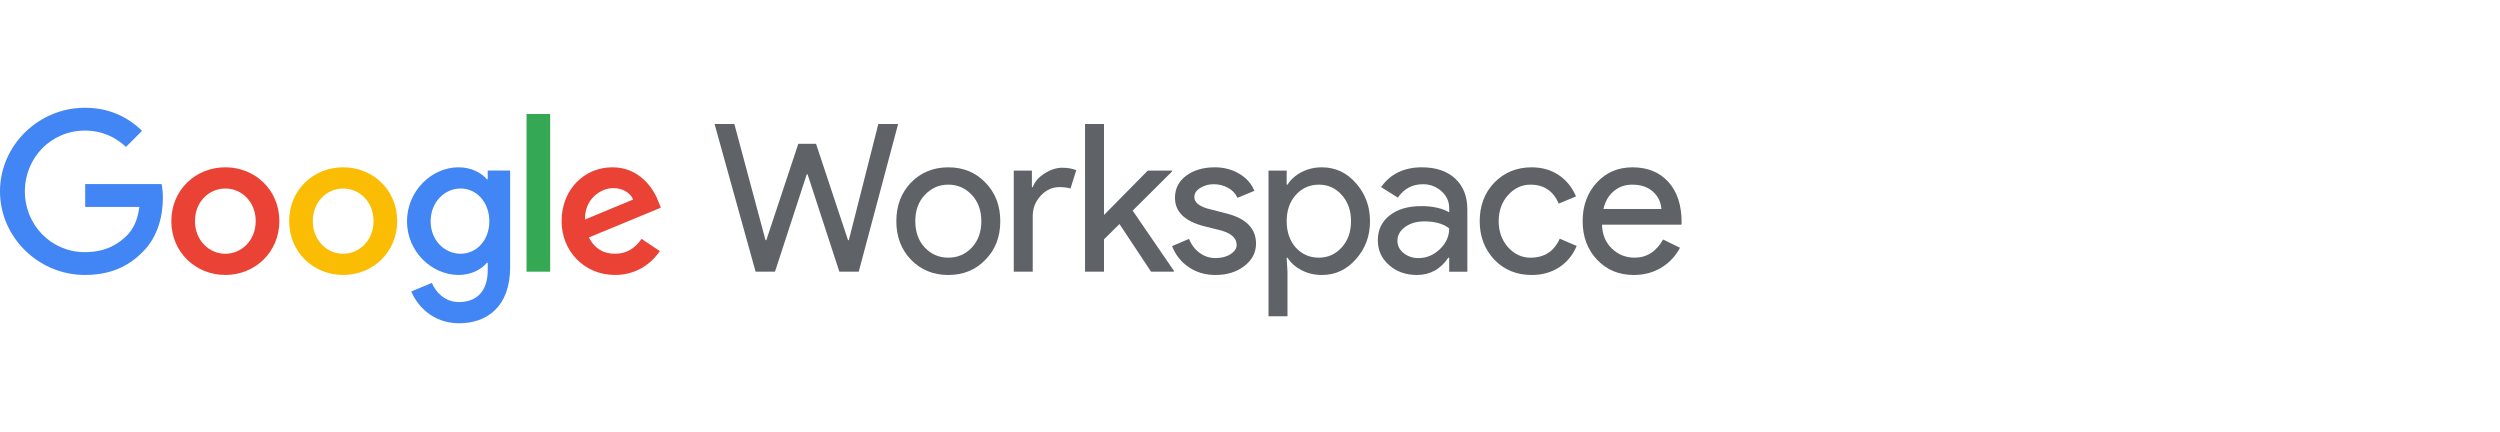
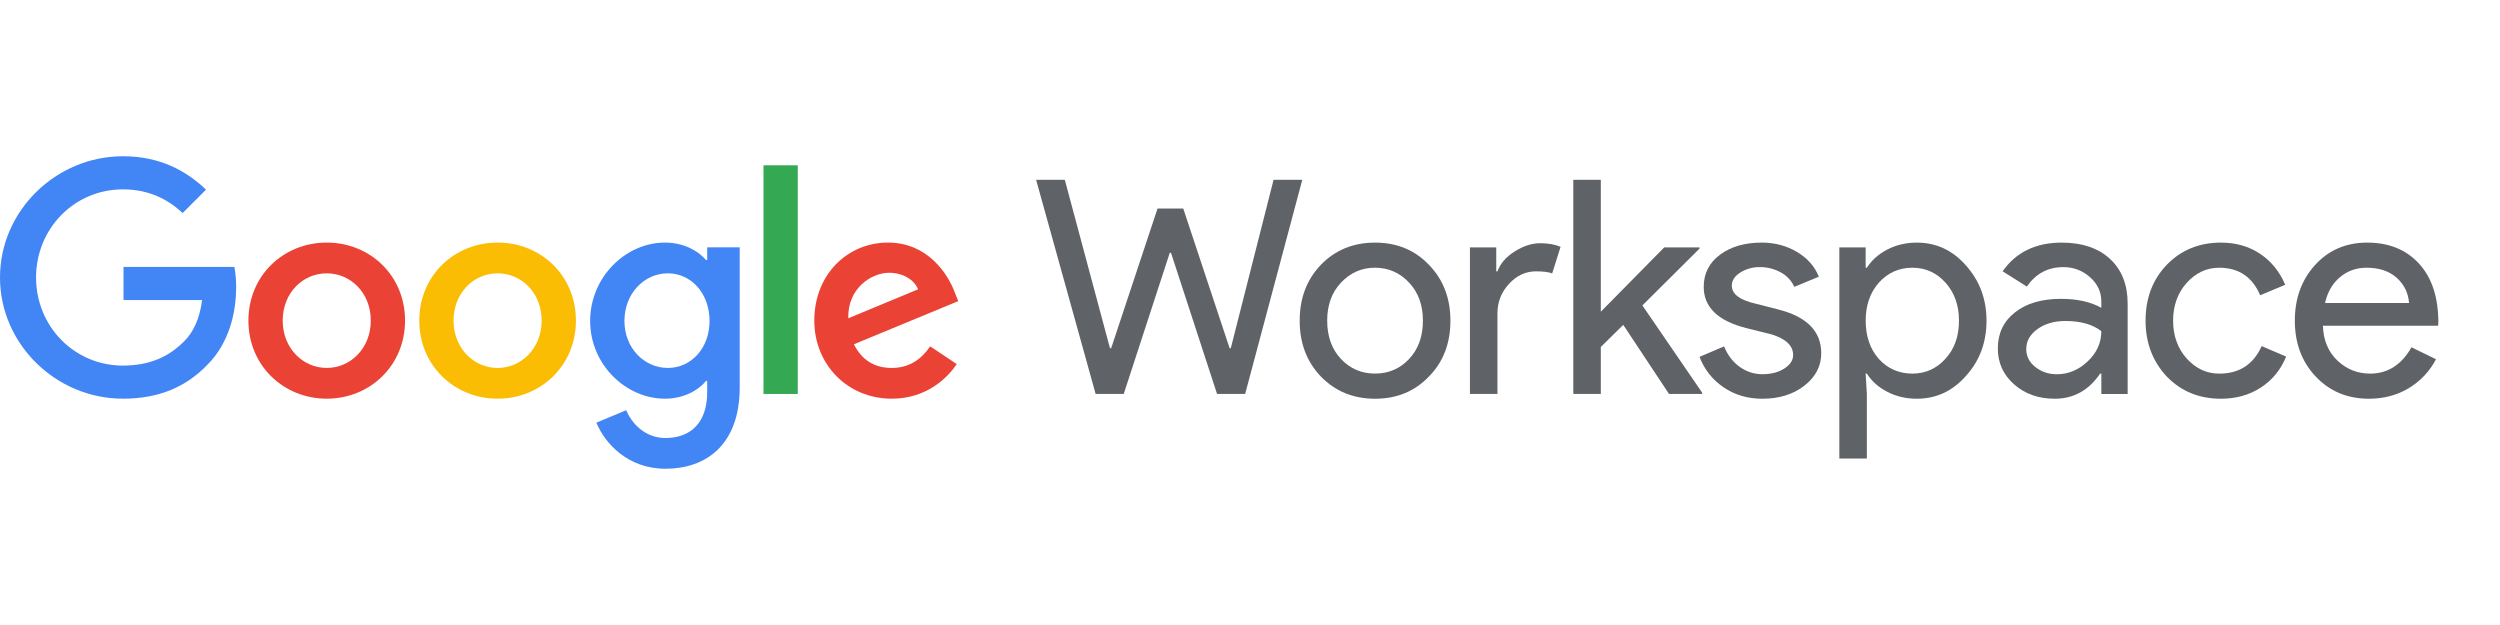
- <svg xmlns="http://www.w3.org/2000/svg" width="232" height="40" viewBox="0 0 232 40" fill="none">
-   <path d="M81.509 11.508H83.346L79.69 25.213H77.891L74.943 16.178H74.867L71.919 25.213H70.12L66.311 11.508H68.148L71.039 22.284H71.115L74.082 13.346H75.728L78.695 22.284H78.772L81.509 11.508Z" fill="#5F6368" />
-   <path d="M83.18 20.523C83.18 19.082 83.633 17.889 84.539 16.944C85.457 16 86.612 15.528 88.003 15.528C89.394 15.528 90.543 16 91.448 16.944C92.367 17.889 92.827 19.082 92.827 20.523C92.827 21.978 92.367 23.171 91.448 24.103C90.542 25.047 89.394 25.519 88.003 25.519C86.612 25.519 85.458 25.046 84.539 24.102C83.632 23.158 83.179 21.965 83.18 20.522M84.941 20.522C84.941 21.531 85.234 22.347 85.821 22.972C86.408 23.597 87.135 23.91 88.003 23.91C88.871 23.91 89.598 23.597 90.185 22.972C90.772 22.347 91.066 21.531 91.066 20.522C91.066 19.527 90.772 18.717 90.185 18.091C89.586 17.454 88.859 17.135 88.003 17.134C87.147 17.134 86.42 17.453 85.82 18.093C85.233 18.718 84.94 19.528 84.94 20.523" fill="#5F6368" />
-   <path d="M95.837 25.213H94.076V15.834H95.76V17.365H95.839C96.017 16.868 96.384 16.443 96.939 16.092C97.495 15.741 98.04 15.566 98.576 15.566C99.086 15.566 99.52 15.643 99.877 15.796L99.34 17.5C99.123 17.411 98.778 17.366 98.306 17.366C97.643 17.366 97.065 17.634 96.574 18.17C96.083 18.706 95.837 19.331 95.837 20.045V25.213Z" fill="#5F6368" />
-   <path d="M108.941 25.213H106.816L103.887 20.791L102.452 22.208V25.213H100.691V11.508H102.452V19.949L106.51 15.834H108.768V15.911L105.112 19.547L108.941 25.136V25.213Z" fill="#5F6368" />
-   <path d="M116.56 22.61C116.56 23.427 116.203 24.116 115.488 24.677C114.774 25.238 113.874 25.519 112.789 25.519C111.845 25.519 111.016 25.273 110.301 24.782C109.601 24.309 109.066 23.63 108.77 22.839L110.339 22.169C110.569 22.731 110.904 23.168 111.345 23.48C111.764 23.787 112.27 23.951 112.79 23.949C113.352 23.949 113.82 23.828 114.196 23.585C114.572 23.343 114.76 23.056 114.761 22.724C114.761 22.125 114.301 21.685 113.382 21.404L111.775 21.002C109.95 20.542 109.038 19.661 109.038 18.359C109.038 17.505 109.386 16.819 110.081 16.302C110.777 15.784 111.667 15.526 112.751 15.527C113.581 15.527 114.331 15.724 115 16.12C115.67 16.515 116.139 17.045 116.407 17.709L114.837 18.359C114.658 17.962 114.351 17.636 113.967 17.431C113.553 17.205 113.088 17.09 112.617 17.096C112.181 17.09 111.752 17.209 111.383 17.441C111.018 17.67 110.836 17.951 110.836 18.283C110.836 18.819 111.34 19.202 112.348 19.431L113.764 19.795C115.627 20.254 116.559 21.192 116.559 22.607" fill="#5F6368" />
-   <path d="M122.675 25.519C121.986 25.519 121.358 25.372 120.79 25.079C120.223 24.785 119.785 24.396 119.479 23.911H119.401L119.479 25.213V29.347H117.718V15.834H119.402V17.136H119.48C119.787 16.651 120.224 16.262 120.792 15.968C121.36 15.674 121.988 15.527 122.677 15.528C123.914 15.528 124.961 16.013 125.816 16.982C126.696 17.965 127.137 19.146 127.137 20.523C127.137 21.915 126.696 23.095 125.816 24.064C124.961 25.034 123.915 25.519 122.677 25.519M122.39 23.911C123.232 23.911 123.94 23.592 124.514 22.954C125.087 22.329 125.374 21.519 125.374 20.523C125.374 19.541 125.087 18.731 124.514 18.093C123.942 17.454 123.233 17.135 122.39 17.136C121.535 17.136 120.82 17.455 120.246 18.093C119.684 18.731 119.404 19.541 119.404 20.523C119.404 21.519 119.685 22.335 120.246 22.973C120.819 23.598 121.534 23.911 122.39 23.911" fill="#5F6368" />
-   <path d="M131.959 15.528C133.261 15.528 134.288 15.875 135.04 16.571C135.793 17.266 136.169 18.22 136.17 19.432V25.214H134.485V23.911H134.407C133.68 24.983 132.71 25.519 131.498 25.519C130.464 25.519 129.599 25.213 128.904 24.6C128.208 23.988 127.861 23.222 127.861 22.303C127.861 21.334 128.228 20.562 128.961 19.988C129.695 19.413 130.674 19.126 131.9 19.126C132.946 19.126 133.807 19.318 134.484 19.7V19.297C134.484 18.684 134.241 18.164 133.756 17.737C133.289 17.316 132.681 17.087 132.053 17.096C131.07 17.096 130.292 17.51 129.718 18.34L128.167 17.363C129.022 16.139 130.285 15.527 131.956 15.527M129.681 22.344C129.681 22.803 129.875 23.186 130.264 23.492C130.654 23.798 131.109 23.952 131.632 23.952C132.371 23.952 133.032 23.677 133.612 23.128C134.193 22.58 134.484 21.935 134.484 21.195C133.935 20.762 133.169 20.545 132.187 20.544C131.472 20.544 130.875 20.717 130.397 21.061C129.918 21.406 129.68 21.833 129.681 22.344Z" fill="#5F6368" />
-   <path d="M142.139 25.519C140.748 25.519 139.593 25.047 138.675 24.103C137.769 23.133 137.316 21.94 137.316 20.523C137.316 19.082 137.769 17.889 138.675 16.944C139.594 16 140.749 15.528 142.139 15.528C143.096 15.528 143.932 15.767 144.647 16.245C145.361 16.724 145.897 17.384 146.255 18.227L144.648 18.896C144.151 17.723 143.277 17.136 142.026 17.136C141.222 17.136 140.527 17.461 139.94 18.112C139.366 18.763 139.079 19.567 139.079 20.524C139.079 21.481 139.366 22.285 139.94 22.936C140.527 23.587 141.222 23.912 142.026 23.912C143.315 23.912 144.221 23.325 144.744 22.151L146.314 22.821C145.969 23.663 145.43 24.324 144.696 24.802C143.962 25.28 143.111 25.52 142.141 25.52" fill="#5F6368" />
-   <path d="M151.616 25.519C150.237 25.519 149.102 25.047 148.209 24.103C147.315 23.159 146.869 21.965 146.869 20.523C146.869 19.095 147.303 17.905 148.17 16.953C149.038 16.003 150.148 15.527 151.501 15.528C152.891 15.528 153.998 15.977 154.821 16.877C155.644 17.776 156.055 19.037 156.055 20.657L156.036 20.849H148.668C148.694 21.768 149 22.508 149.587 23.069C150.173 23.631 150.875 23.911 151.692 23.911C152.815 23.911 153.695 23.35 154.334 22.227L155.903 22.993C155.503 23.762 154.896 24.405 154.152 24.849C153.405 25.296 152.56 25.519 151.616 25.519ZM148.803 19.394H154.18C154.128 18.743 153.863 18.204 153.385 17.777C152.908 17.349 152.266 17.136 151.462 17.136C150.798 17.136 150.227 17.34 149.748 17.748C149.27 18.156 148.954 18.705 148.801 19.394" fill="#5F6368" />
+ <svg xmlns="http://www.w3.org/2000/svg" width="160" height="40" viewBox="0 0 160 40" fill="none">
+   <path d="M81.508 11.508H83.346L79.69 25.212H77.891L74.943 16.178H74.866L71.919 25.212H70.12L66.311 11.508H68.148L71.038 22.284H71.115L74.082 13.345H75.728L78.695 22.284H78.771L81.508 11.508Z" fill="#5F6368" />
+   <path d="M83.18 20.523C83.18 19.081 83.633 17.888 84.539 16.944C85.457 15.999 86.612 15.527 88.003 15.527C89.394 15.527 90.543 15.999 91.448 16.944C92.367 17.888 92.827 19.081 92.827 20.523C92.827 21.978 92.367 23.171 91.448 24.102C90.542 25.047 89.394 25.519 88.003 25.519C86.612 25.518 85.458 25.046 84.539 24.101C83.632 23.157 83.179 21.964 83.18 20.522M84.941 20.522C84.941 21.53 85.234 22.347 85.821 22.972C86.408 23.597 87.135 23.909 88.003 23.909C88.871 23.909 89.598 23.597 90.185 22.972C90.772 22.347 91.066 21.53 91.066 20.522C91.066 19.527 90.772 18.716 90.185 18.091C89.586 17.453 88.859 17.134 88.003 17.134C87.147 17.134 86.42 17.453 85.82 18.092C85.233 18.717 84.94 19.527 84.94 20.523" fill="#5F6368" />
+   <path d="M95.837 25.213H94.076V15.834H95.76V17.366H95.839C96.017 16.868 96.384 16.444 96.939 16.093C97.495 15.742 98.04 15.566 98.576 15.566C99.086 15.566 99.52 15.643 99.877 15.796L99.34 17.5C99.123 17.411 98.778 17.367 98.306 17.366C97.643 17.366 97.065 17.634 96.574 18.17C96.083 18.706 95.837 19.331 95.837 20.045V25.213Z" fill="#5F6368" />
+   <path d="M108.941 25.212H106.816L103.888 20.791L102.452 22.207V25.212H100.691V11.508H102.452V19.949L106.51 15.834H108.769V15.91L105.113 19.547L108.941 25.136V25.212Z" fill="#5F6368" />
+   <path d="M116.56 22.61C116.56 23.427 116.202 24.116 115.488 24.677C114.773 25.238 113.874 25.519 112.789 25.519C111.845 25.519 111.015 25.273 110.301 24.782C109.601 24.309 109.066 23.63 108.77 22.839L110.339 22.169C110.569 22.731 110.904 23.168 111.344 23.48C111.764 23.786 112.27 23.951 112.789 23.949C113.351 23.949 113.82 23.828 114.196 23.585C114.571 23.343 114.76 23.056 114.76 22.724C114.76 22.125 114.301 21.685 113.382 21.403L111.774 21.001C109.95 20.542 109.038 19.661 109.038 18.359C109.038 17.505 109.385 16.819 110.081 16.301C110.776 15.784 111.666 15.526 112.751 15.526C113.58 15.526 114.33 15.724 115 16.12C115.67 16.515 116.139 17.045 116.406 17.708L114.837 18.359C114.657 17.962 114.351 17.636 113.966 17.431C113.553 17.205 113.088 17.089 112.617 17.096C112.181 17.089 111.752 17.209 111.382 17.44C111.018 17.67 110.836 17.951 110.836 18.283C110.836 18.819 111.34 19.201 112.348 19.431L113.764 19.795C115.627 20.254 116.559 21.192 116.559 22.607" fill="#5F6368" />
+   <path d="M122.675 25.519C121.986 25.519 121.358 25.372 120.79 25.078C120.222 24.785 119.785 24.396 119.479 23.911H119.401L119.479 25.212V29.347H117.718V15.834H119.402V17.135H119.48C119.787 16.651 120.224 16.261 120.792 15.968C121.36 15.674 121.988 15.527 122.677 15.527C123.914 15.527 124.961 16.012 125.816 16.982C126.696 17.965 127.137 19.145 127.137 20.523C127.137 21.914 126.696 23.095 125.816 24.064C124.961 25.034 123.915 25.519 122.677 25.519M122.39 23.911C123.232 23.911 123.94 23.592 124.514 22.954C125.087 22.329 125.374 21.519 125.374 20.523C125.374 19.541 125.087 18.73 124.514 18.092C123.941 17.454 123.233 17.135 122.39 17.135C121.535 17.135 120.82 17.454 120.246 18.092C119.684 18.73 119.403 19.541 119.404 20.523C119.404 21.518 119.684 22.335 120.246 22.973C120.819 23.598 121.533 23.91 122.39 23.91" fill="#5F6368" />
+   <path d="M131.959 15.528C133.261 15.528 134.288 15.875 135.041 16.571C135.793 17.266 136.169 18.22 136.17 19.432V25.214H134.486V23.911H134.407C133.68 24.983 132.71 25.519 131.498 25.519C130.464 25.519 129.6 25.213 128.904 24.6C128.209 23.988 127.861 23.222 127.861 22.303C127.861 21.334 128.228 20.562 128.962 19.988C129.695 19.413 130.675 19.126 131.9 19.126C132.946 19.126 133.807 19.318 134.484 19.7V19.297C134.484 18.684 134.242 18.164 133.757 17.737C133.29 17.316 132.681 17.087 132.053 17.096C131.07 17.096 130.292 17.51 129.718 18.34L128.168 17.363C129.022 16.139 130.285 15.527 131.957 15.527M129.681 22.344C129.681 22.803 129.876 23.186 130.265 23.492C130.654 23.798 131.11 23.952 131.632 23.952C132.372 23.952 133.032 23.677 133.613 23.128C134.194 22.58 134.484 21.935 134.484 21.195C133.935 20.762 133.169 20.545 132.187 20.544C131.472 20.544 130.876 20.717 130.397 21.061C129.919 21.406 129.68 21.833 129.681 22.344Z" fill="#5F6368" />
+   <path d="M142.14 25.519C140.749 25.519 139.594 25.047 138.675 24.102C137.769 23.133 137.316 21.94 137.316 20.523C137.316 19.081 137.769 17.888 138.675 16.944C139.594 15.999 140.749 15.527 142.14 15.527C143.097 15.527 143.933 15.767 144.647 16.245C145.362 16.723 145.898 17.384 146.255 18.226L144.649 18.896C144.151 17.722 143.277 17.135 142.027 17.135C141.223 17.135 140.527 17.461 139.94 18.112C139.366 18.763 139.079 19.567 139.079 20.523C139.079 21.48 139.366 22.284 139.94 22.935C140.527 23.586 141.222 23.912 142.027 23.912C143.315 23.912 144.221 23.325 144.745 22.151L146.314 22.821C145.97 23.663 145.43 24.323 144.696 24.802C143.963 25.28 143.111 25.519 142.141 25.52" fill="#5F6368" />
+   <path d="M151.616 25.519C150.238 25.519 149.102 25.047 148.209 24.102C147.316 23.158 146.869 21.965 146.869 20.523C146.869 19.094 147.303 17.904 148.171 16.953C149.038 16.002 150.149 15.527 151.501 15.527C152.892 15.527 153.999 15.977 154.821 16.877C155.644 17.776 156.056 19.036 156.055 20.657L156.036 20.848H148.668C148.694 21.767 149.001 22.507 149.587 23.069C150.174 23.63 150.875 23.911 151.693 23.911C152.815 23.911 153.696 23.349 154.334 22.227L155.904 22.992C155.503 23.762 154.897 24.404 154.152 24.849C153.405 25.295 152.56 25.518 151.616 25.519ZM148.804 19.394H154.18C154.128 18.743 153.863 18.203 153.386 17.776C152.908 17.349 152.267 17.135 151.462 17.135C150.798 17.135 150.227 17.339 149.749 17.748C149.27 18.156 148.955 18.705 148.802 19.394" fill="#5F6368" />
  <path d="M7.906 19.202V17.083H15C15.079 17.512 15.117 17.947 15.114 18.382C15.114 19.971 14.68 21.939 13.278 23.34C11.916 24.759 10.176 25.516 7.868 25.516C3.594 25.516 0 22.034 0 17.758C0 13.482 3.594 10 7.869 10C10.234 10 11.917 10.927 13.185 12.138L11.69 13.633C10.781 12.782 9.553 12.119 7.869 12.119C4.748 12.119 2.308 14.636 2.308 17.758C2.308 20.88 4.748 23.398 7.869 23.398C9.893 23.398 11.047 22.585 11.785 21.847C12.386 21.246 12.782 20.383 12.935 19.204L7.906 19.202Z" fill="#4285F4" />
-   <path d="M25.923 20.52C25.923 23.398 23.672 25.516 20.911 25.516C18.15 25.516 15.898 23.398 15.898 20.52C15.898 17.625 18.15 15.525 20.912 15.525C23.674 15.525 25.924 17.625 25.924 20.52M23.73 20.52C23.73 18.723 22.425 17.493 20.912 17.493C19.398 17.493 18.093 18.723 18.093 20.52C18.093 22.299 19.398 23.548 20.912 23.548C22.425 23.548 23.73 22.298 23.73 20.52Z" fill="#EA4335" />
-   <path d="M36.859 20.52C36.859 23.398 34.609 25.516 31.846 25.516C29.084 25.516 26.834 23.398 26.834 20.52C26.834 17.625 29.084 15.525 31.846 15.525C34.609 15.525 36.859 17.625 36.859 20.52ZM34.665 20.52C34.665 18.723 33.36 17.493 31.846 17.493C30.333 17.493 29.028 18.723 29.028 20.52C29.028 22.299 30.333 23.548 31.846 23.548C33.36 23.548 34.665 22.298 34.665 20.52Z" fill="#FBBC04" />
-   <path d="M47.341 15.828V24.797C47.341 28.486 45.166 30 42.593 30C40.171 30 38.715 28.373 38.166 27.048L40.078 26.253C40.418 27.067 41.25 28.032 42.594 28.032C44.24 28.032 45.261 27.01 45.261 25.099V24.381H45.186C44.694 24.986 43.748 25.516 42.556 25.516C40.059 25.516 37.77 23.339 37.77 20.539C37.77 17.72 40.059 15.525 42.556 15.525C43.748 15.525 44.694 16.055 45.186 16.641H45.261V15.828H47.341ZM45.411 20.539C45.411 18.78 44.239 17.493 42.744 17.493C41.231 17.493 39.963 18.779 39.963 20.539C39.963 22.28 41.231 23.547 42.744 23.547C44.239 23.547 45.411 22.28 45.411 20.539Z" fill="#4285F4" />
+   <path d="M25.923 20.521C25.923 23.399 23.672 25.516 20.911 25.516C18.15 25.516 15.898 23.399 15.898 20.521C15.898 17.626 18.15 15.525 20.912 15.525C23.674 15.525 25.924 17.626 25.924 20.521M23.73 20.521C23.73 18.724 22.425 17.493 20.912 17.493C19.398 17.493 18.093 18.723 18.093 20.521C18.093 22.299 19.398 23.548 20.912 23.548C22.425 23.548 23.73 22.298 23.73 20.521Z" fill="#EA4335" />
+   <path d="M36.859 20.521C36.859 23.399 34.61 25.516 31.847 25.516C29.084 25.516 26.834 23.399 26.834 20.521C26.834 17.626 29.085 15.525 31.847 15.525C34.609 15.525 36.859 17.626 36.859 20.521ZM34.665 20.521C34.665 18.724 33.36 17.493 31.847 17.493C30.334 17.493 29.028 18.723 29.028 20.521C29.028 22.299 30.333 23.548 31.847 23.548C33.361 23.548 34.665 22.298 34.665 20.521Z" fill="#FBBC04" />
+   <path d="M47.341 15.828V24.797C47.341 28.487 45.166 30 42.593 30C40.171 30 38.715 28.373 38.167 27.049L40.078 26.254C40.419 27.068 41.25 28.032 42.594 28.032C44.24 28.032 45.261 27.011 45.261 25.1V24.381H45.186C44.694 24.986 43.748 25.516 42.556 25.516C40.059 25.516 37.77 23.34 37.77 20.54C37.77 17.72 40.059 15.525 42.556 15.525C43.748 15.525 44.694 16.055 45.186 16.642H45.261V15.828H47.341ZM45.411 20.54C45.411 18.78 44.24 17.493 42.744 17.493C41.231 17.493 39.964 18.78 39.964 20.54C39.964 22.28 41.231 23.548 42.744 23.548C44.239 23.548 45.411 22.28 45.411 20.54Z" fill="#4285F4" />
  <path d="M51.057 10.579H48.863V25.213H51.057V10.579Z" fill="#34A853" />
-   <path d="M59.531 22.166L61.234 23.302C60.687 24.115 59.361 25.516 57.072 25.516C54.234 25.516 52.116 23.321 52.116 20.52C52.116 17.552 54.254 15.525 56.826 15.525C59.418 15.525 60.685 17.587 61.101 18.704L61.328 19.271L54.648 22.034C55.159 23.037 55.954 23.548 57.07 23.548C58.187 23.548 58.962 23.001 59.531 22.166ZM54.291 20.369L58.755 18.516C58.509 17.891 57.772 17.456 56.902 17.456C55.786 17.456 54.234 18.44 54.291 20.37" fill="#EA4335" />
+   <path d="M59.531 22.167L61.233 23.302C60.686 24.116 59.361 25.516 57.072 25.516C54.234 25.516 52.115 23.321 52.115 20.521C52.115 17.552 54.253 15.525 56.825 15.525C59.417 15.525 60.684 17.588 61.101 18.704L61.328 19.272L54.648 22.034C55.159 23.037 55.953 23.548 57.07 23.548C58.186 23.548 58.962 23.001 59.531 22.167ZM54.291 20.37L58.755 18.516C58.509 17.891 57.772 17.457 56.901 17.457C55.785 17.457 54.234 18.441 54.291 20.371" fill="#EA4335" />
</svg>
